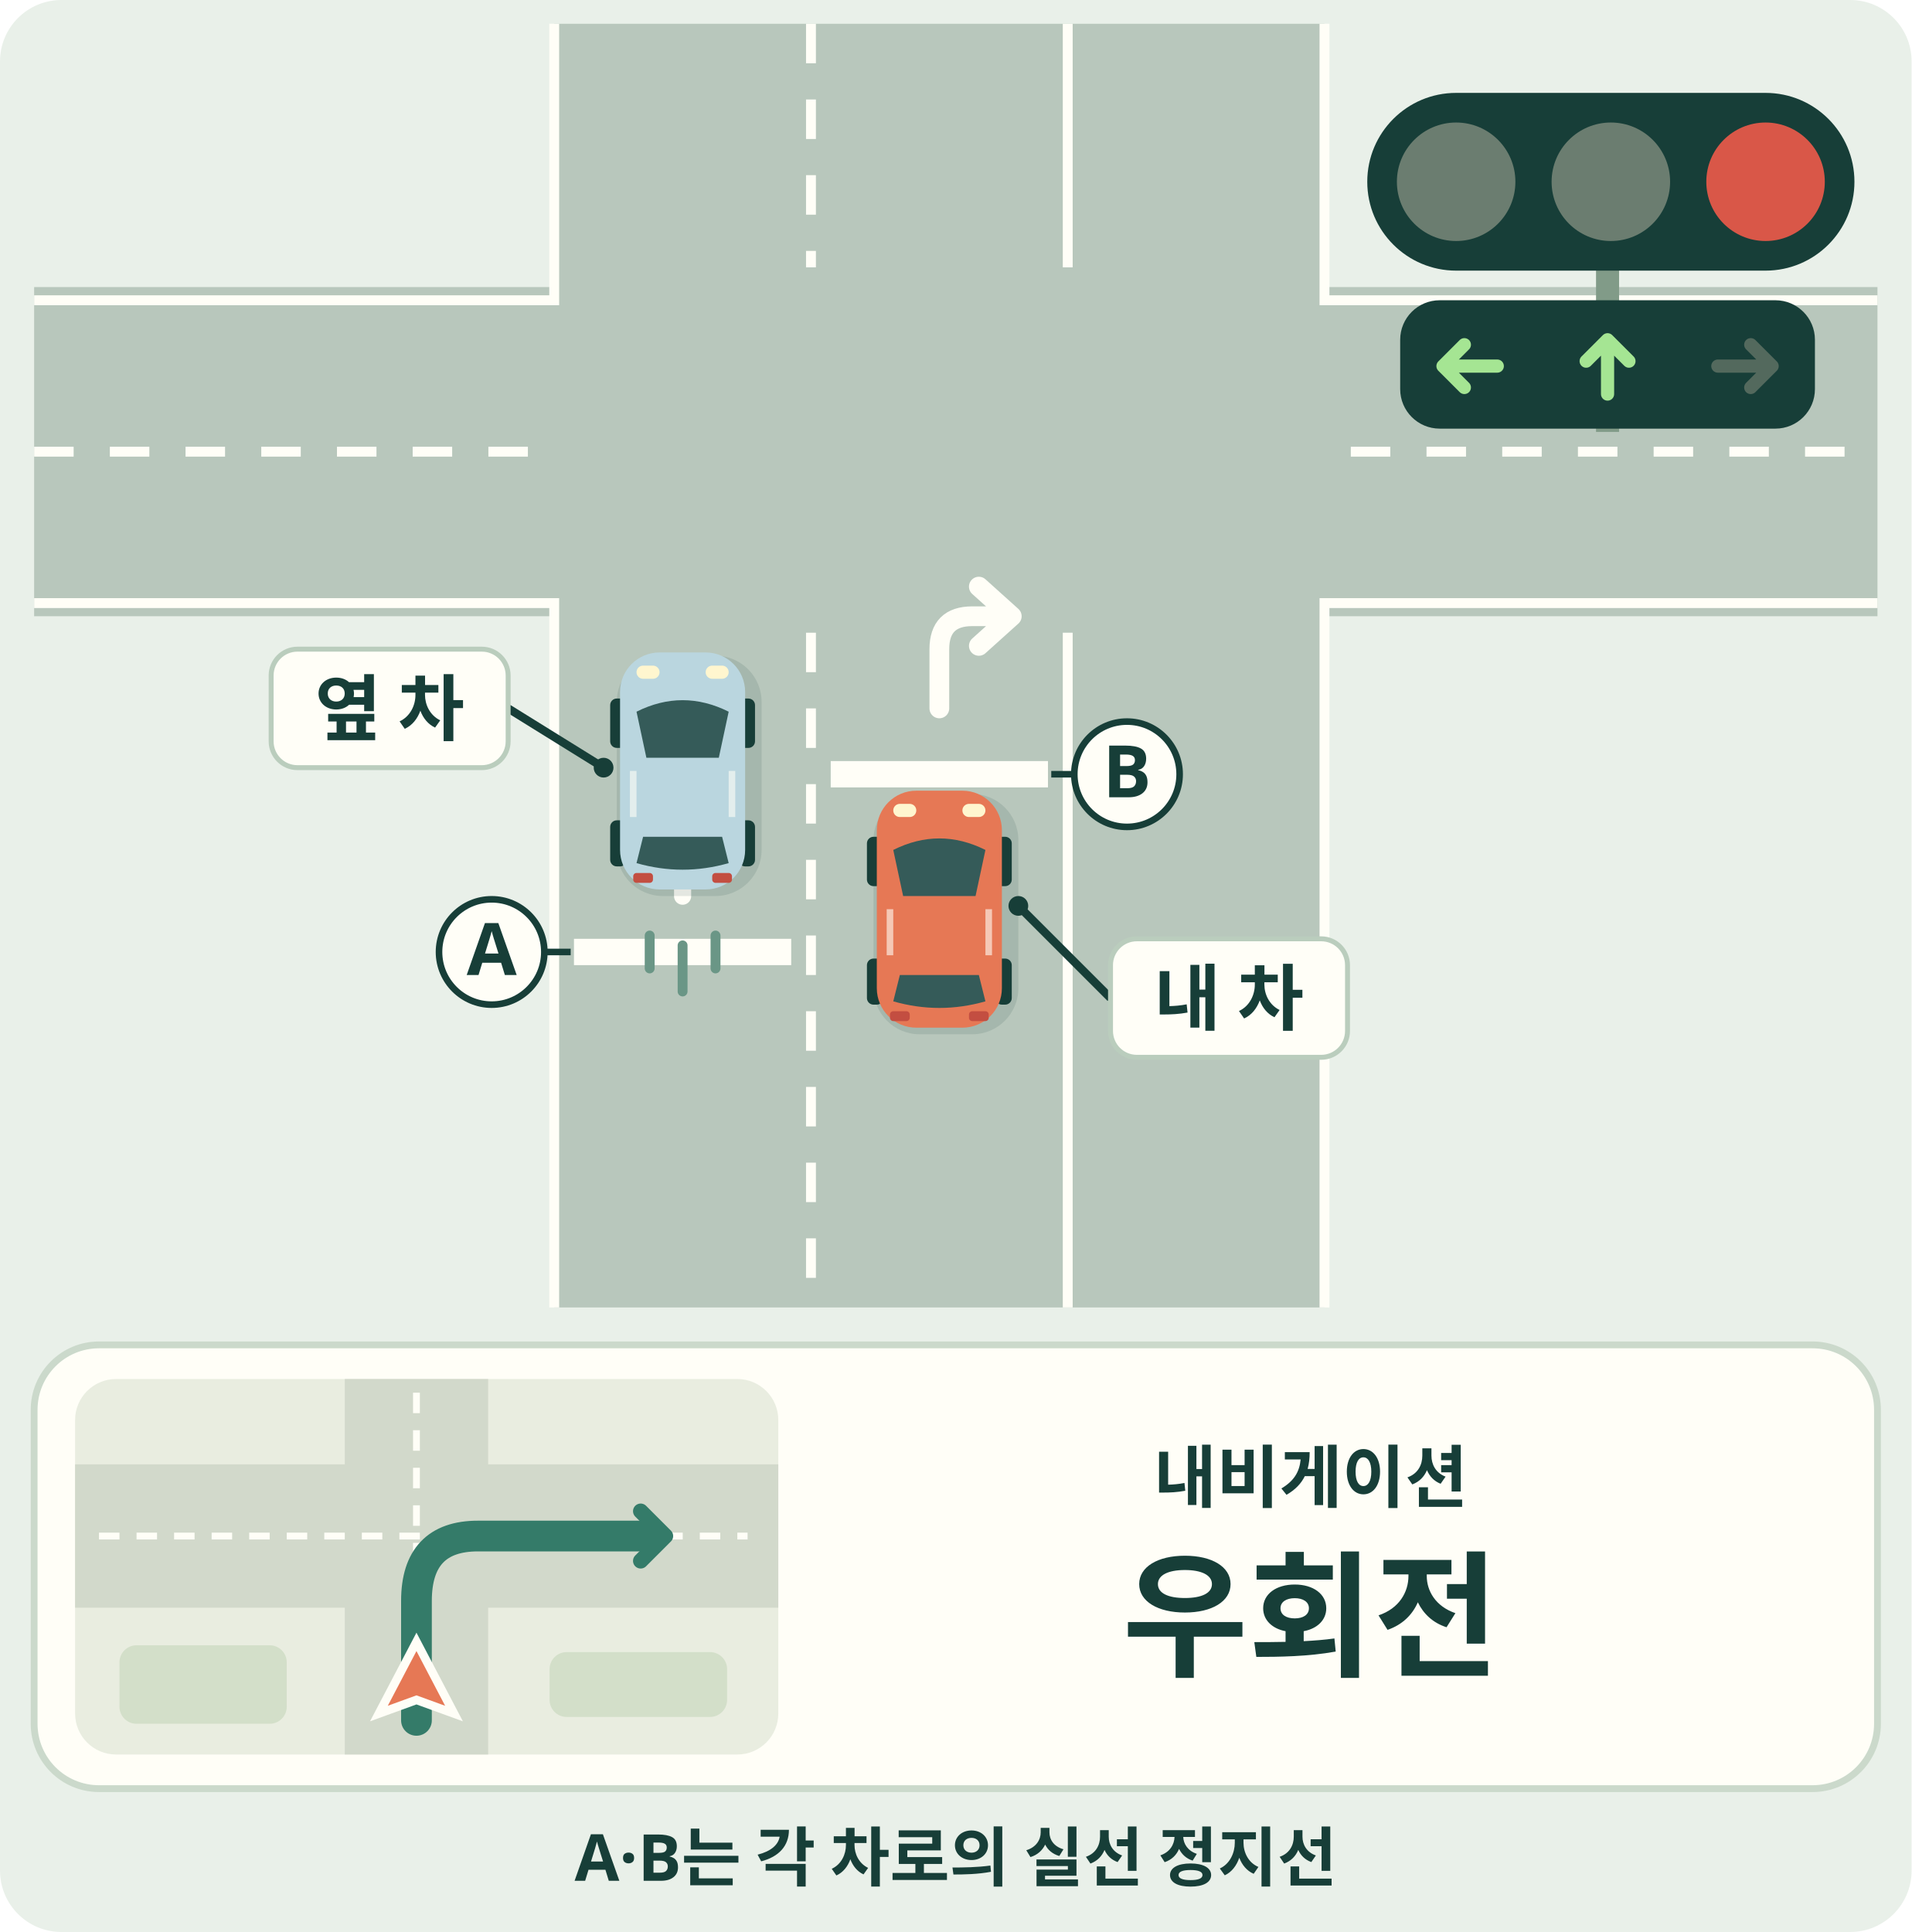
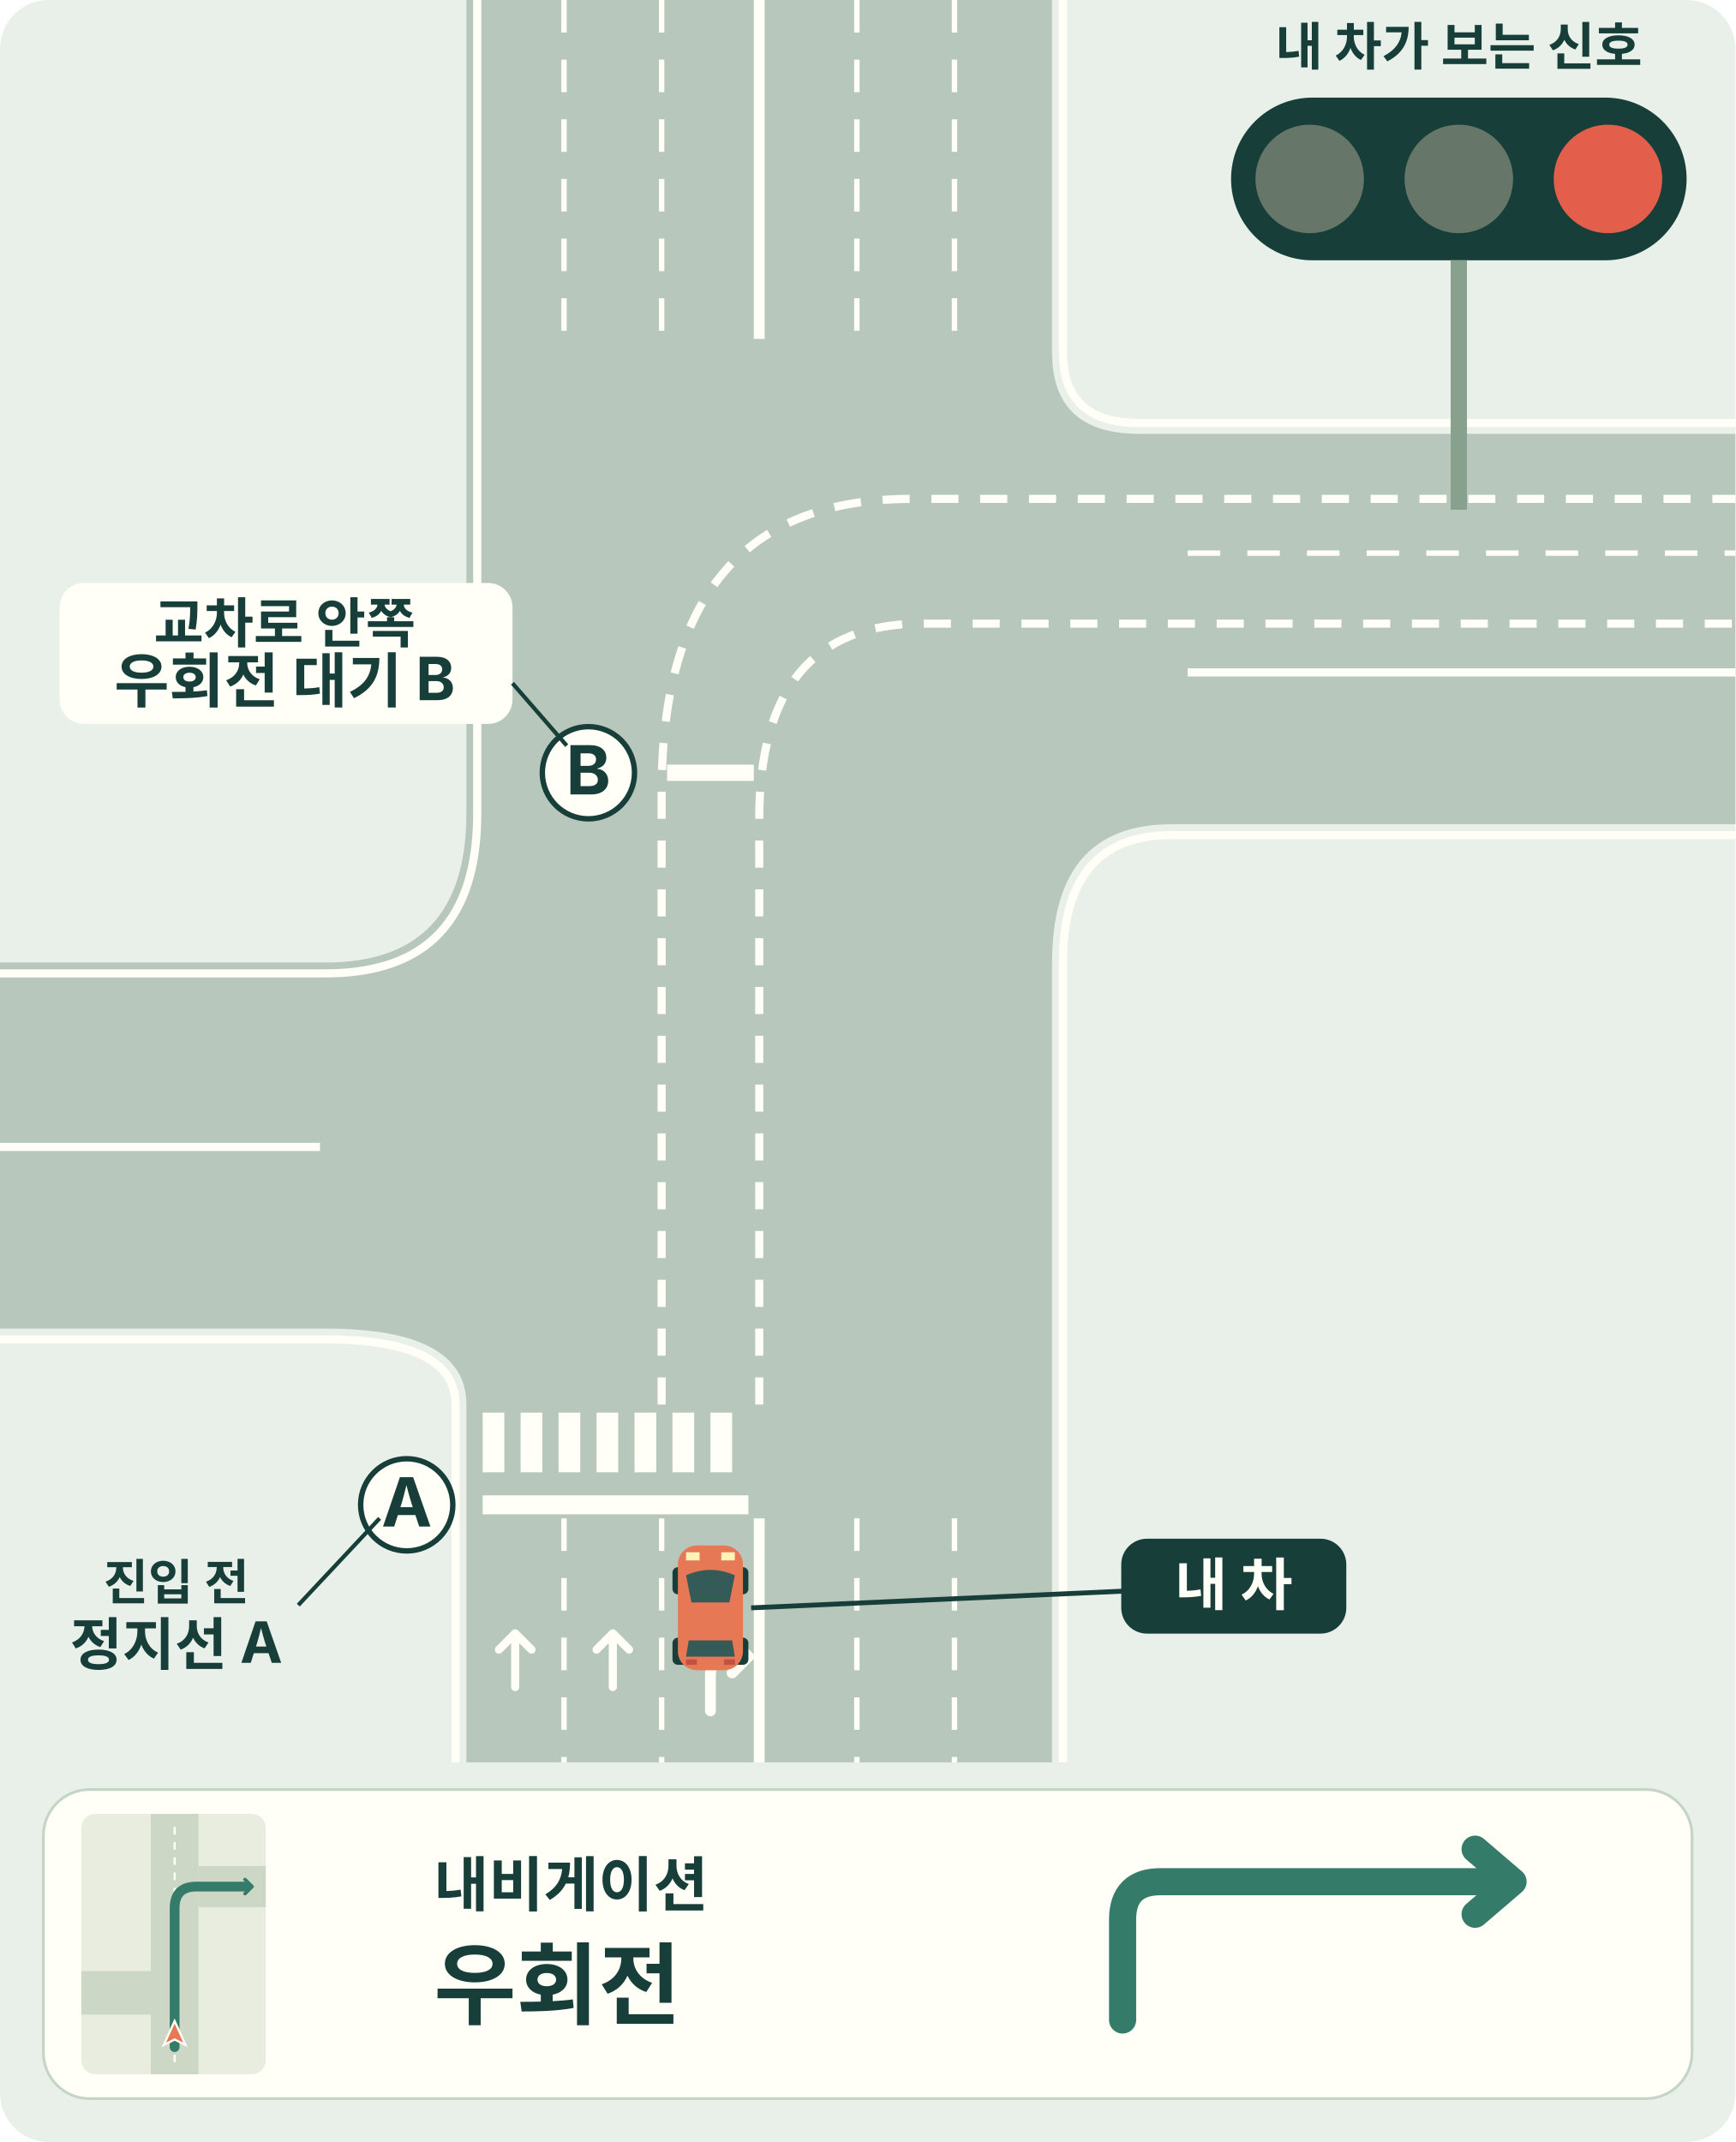
- <svg xmlns="http://www.w3.org/2000/svg" data-question-id="turn-02" viewBox="0 0 560 566" role="img" aria-label="옆 직진 차는 출발했어요. B선 앞의 나는요?. A·B는 각 차로의 실선 정지선. 빨간 원형 신호. 녹색 화살표: 좌회전, 직진. 내비 경로: 우회전. 내 차는 오른쪽 차로" class="scene-art">
-   <rect width="560" height="566" rx="18" fill="#e9f0e9" />
-   <svg width="540" height="390" viewBox="0 0 560 390" x="10" y="0" overflow="hidden">
-     <rect y="80" width="560" height="100" fill="#b8c7bc" />
-     <rect x="158" width="234" height="390" fill="#b8c7bc" />
-     <path d="M0 84h158V0M392 0v84h168M0 176h158v214M392 390V176h168" stroke="#fffef7" stroke-width="3" fill="none" />
-     <path d="M314 0v74M314 185v205" stroke="#fffef7" stroke-width="3" />
-     <path d="M236 0v74M236 185v205M0 130h150M400 130h160" stroke="#fffef7" stroke-width="3" stroke-dasharray="12 11" />
-     <g transform="translate(197 254) rotate(0) scale(0.65)">
-       <path d="M0 17v-32M-13 -3L0 -16 13 -3" fill="none" stroke="#fffef7" stroke-width="8" stroke-linecap="round" stroke-linejoin="round" />
+ <svg xmlns="http://www.w3.org/2000/svg" data-question-id="turn-02" viewBox="0 0 640 790" role="img" aria-label="빨간불. 먼 B까지 나가서 기다려도 될까요?. 빨간 원형 신호. 내비 경로: 우회전. 넓고 어긋난 교차로. 진입 전 정지선 A와 교차로 깊숙한 우회전 대기 표시 B 사이에 여러 대 길이의 진입 구간이 있음. 내 차는 A 정지선 이전. 진행할 경로에 다른 차나 보행자 없음" data-scenario-feature="deep-right-turn" style="font-family:-apple-system,BlinkMacSystemFont,'Apple SD Gothic Neo',sans-serif">
+   <rect width="640" height="790" rx="18" fill="#e9f0e9" />
+   <g data-road-layout="large-offset-intersection" data-entry-line-y="555" data-waiting-line-y="285" data-stage="before-entry">
+     <path d="M0 355H120Q172 355 172 300V0H388V130Q388 160 420 160H640V304H432Q388 304 388 355V650H172V518Q172 490 120 490H0Z" fill="#b8c7bc" />
+     <path d="M0 359H120Q176 359 176 300V0M392 0V130Q392 156 420 156H640M640 308H432Q392 308 392 355V650M168 650V518Q168 494 120 494H0" fill="none" stroke="#fffef7" stroke-width="3" />
+     <path d="M280 0V125M280 560V650" fill="none" stroke="#fffef7" stroke-width="4" />
+     <path d="M208 0V130M244 0V130M316 0V130M352 0V130M208 560V650M244 560V650M316 560V650M352 560V650" fill="none" stroke="#fffef7" stroke-width="2" stroke-dasharray="12 10" />
+     <path d="M0 423H118M438 248H640" fill="none" stroke="#fffef7" stroke-width="3" />
+     <path d="M438 204H640" fill="none" stroke="#fffef7" stroke-width="2" stroke-dasharray="12 10" />
+     <g data-crosswalk="entry">
+       <rect x="178" y="521" width="8" height="22" fill="#fffef7" />
+       <rect x="192" y="521" width="8" height="22" fill="#fffef7" />
+       <rect x="206" y="521" width="8" height="22" fill="#fffef7" />
+       <rect x="220" y="521" width="8" height="22" fill="#fffef7" />
+       <rect x="234" y="521" width="8" height="22" fill="#fffef7" />
+       <rect x="248" y="521" width="8" height="22" fill="#fffef7" />
+       <rect x="262" y="521" width="8" height="22" fill="#fffef7" />
    </g>
-     <path d="M275 208v-18q0 -10 10 -10h12m-10 -9 10 9 -10 9" stroke="#fffef7" stroke-width="6" fill="none" stroke-linecap="round" stroke-linejoin="round" />
-     <path data-marking="stop-line" data-line-id="A" data-lane="straight" d="M164 282h66" stroke="#fffef7" stroke-width="8" />
-     <path data-marking="stop-line" data-line-id="B" data-lane="right" d="M242 228h66" stroke="#fffef7" stroke-width="8" />
-     <circle cx="139" cy="282" r="16" fill="#fffef7" stroke="#173e38" stroke-width="2" />
-     <text x="139" y="289" font-size="22" fill="#173e38" font-family="Pretendard, 'Noto Sans KR', sans-serif" font-weight="700" text-anchor="middle">A</text>
-     <circle cx="332" cy="228" r="16" fill="#fffef7" stroke="#173e38" stroke-width="2" />
-     <text x="332" y="235" font-size="22" fill="#173e38" font-family="Pretendard, 'Noto Sans KR', sans-serif" font-weight="700" text-anchor="middle">B</text>
-     <path d="M155 282h8M309 228h7" stroke="#173e38" stroke-width="2" />
-     <g data-vehicle-role="own" data-car-x="275" data-car-y="268" data-car-role="내 차" data-car-side="right" data-car-dy="28" transform="translate(275 268) rotate(0) scale(1)">
-       <rect x="-20" y="-34" width="44" height="73" rx="14" fill="#173e38" opacity=".12" />
-       <rect x="-22" y="-21" width="5" height="15" rx="2" fill="#173e38" />
-       <rect x="17" y="-21" width="5" height="15" rx="2" fill="#173e38" />
-       <rect x="-22" y="16" width="5" height="14" rx="2" fill="#173e38" />
-       <rect x="17" y="16" width="5" height="14" rx="2" fill="#173e38" />
-       <rect x="-19" y="-35" width="38" height="72" rx="12" fill="#e67855" />
-       <path d="M-14 -17q14 -7 28 0l-3 14h-22Z" fill="#355b59" />
-       <path d="M-12 21h24l2 8q-14 4 -28 0Z" fill="#355b59" />
-       <path d="M-15 1v14M15 1v14" stroke="#fffef7" stroke-opacity=".6" stroke-width="2" />
-       <rect x="-14" y="-31" width="7" height="4" rx="2" fill="#fff6cf" />
-       <rect x="7" y="-31" width="7" height="4" rx="2" fill="#fff6cf" />
-       <rect x="-15" y="32" width="6" height="3" rx="1" fill="#c34e41" />
-       <rect x="9" y="32" width="6" height="3" rx="1" fill="#c34e41" />
-     </g>
-     <g data-vehicle-role="adjacent" data-car-x="197" data-car-y="226" data-car-role="옆 차" data-car-side="left" data-car-dy="-18" transform="translate(197 226) rotate(0) scale(1)">
-       <rect x="-20" y="-34" width="44" height="73" rx="14" fill="#173e38" opacity=".12" />
-       <rect x="-22" y="-21" width="5" height="15" rx="2" fill="#173e38" />
-       <rect x="17" y="-21" width="5" height="15" rx="2" fill="#173e38" />
-       <rect x="-22" y="16" width="5" height="14" rx="2" fill="#173e38" />
-       <rect x="17" y="16" width="5" height="14" rx="2" fill="#173e38" />
-       <rect x="-19" y="-35" width="38" height="72" rx="12" fill="#bad6df" />
-       <path d="M-14 -17q14 -7 28 0l-3 14h-22Z" fill="#355b59" />
-       <path d="M-12 21h24l2 8q-14 4 -28 0Z" fill="#355b59" />
-       <path d="M-15 1v14M15 1v14" stroke="#fffef7" stroke-opacity=".6" stroke-width="2" />
-       <rect x="-14" y="-31" width="7" height="4" rx="2" fill="#fff6cf" />
-       <rect x="7" y="-31" width="7" height="4" rx="2" fill="#fff6cf" />
-       <rect x="-15" y="32" width="6" height="3" rx="1" fill="#c34e41" />
-       <rect x="9" y="32" width="6" height="3" rx="1" fill="#c34e41" />
-     </g>
-     <path d="M187 277v10M197 280v14M207 277v10" stroke="#6a9686" stroke-width="3" stroke-linecap="round" />
-     <g data-signal-type="road" transform="translate(405 21)">
-       <path d="M73 48v55" stroke="#819b88" stroke-width="7" />
-       <rect width="148" height="54" rx="27" fill="#173e38" />
-       <circle cx="27" cy="27" r="18" fill="#6b7d70" />
-       <circle cx="74" cy="27" r="18" fill="#6b7d70" />
-       <circle cx="121" cy="27" r="18" fill="#d95748" />
-       <rect x="10" y="63" width="126" height="39" rx="12" fill="#173e38" />
-       <g data-arrow="left" data-lit="true">
-         <g transform="translate(31 83) rotate(-90) scale(0.5)">
-           <path d="M0 17v-32M-13 -3L0 -16 13 -3" fill="none" stroke="#a5e593" stroke-width="8" stroke-linecap="round" stroke-linejoin="round" />
-         </g>
-       </g>
-       <g data-arrow="straight" data-lit="true">
-         <g transform="translate(73 83) rotate(0) scale(0.5)">
-           <path d="M0 17v-32M-13 -3L0 -16 13 -3" fill="none" stroke="#a5e593" stroke-width="8" stroke-linecap="round" stroke-linejoin="round" />
-         </g>
-       </g>
-       <g data-arrow="right" data-lit="false">
-         <g transform="translate(115 83) rotate(90) scale(0.5)">
-           <path d="M0 17v-32M-13 -3L0 -16 13 -3" fill="none" stroke="#53695d" stroke-width="8" stroke-linecap="round" stroke-linejoin="round" />
-         </g>
+     <path data-marking="stop-line" data-line-id="A" d="M178 555H276" stroke="#fffef7" stroke-width="7" />
+     <path d="M244 518V292Q244 184 336 184H640" fill="none" stroke="#fffef7" stroke-width="3" stroke-dasharray="10 8" />
+     <path d="M280 518V302Q280 230 340 230H640" fill="none" stroke="#fffef7" stroke-width="3" stroke-dasharray="10 8" />
+     <path data-marking="waiting-guide" data-line-id="B" d="M246 285H278" stroke="#fffef7" stroke-width="6" />
+     <circle cx="150" cy="555" r="17" fill="#fffef7" stroke="#173e38" stroke-width="2" />
+     <text x="150" y="563" font-size="25" fill="#173e38" font-weight="700" text-anchor="middle">A</text>
+     <circle cx="217" cy="285" r="17" fill="#fffef7" stroke="#173e38" stroke-width="2" />
+     <text x="217" y="293" font-size="25" fill="#173e38" font-weight="700" text-anchor="middle">B</text>
+     <path d="M0 17V-16m-10 10 10-10 10 10" fill="none" stroke="#fffef7" stroke-width="5" stroke-linecap="round" stroke-linejoin="round" transform="translate(190 612) rotate(0) scale(0.6)" />
+     <path d="M0 17V-16m-10 10 10-10 10 10" fill="none" stroke="#fffef7" stroke-width="5" stroke-linecap="round" stroke-linejoin="round" transform="translate(226 612) rotate(0) scale(0.6)" />
+     <path d="M262 631v-13q0-7 7-7h7m-6-6 6 6-6 6" fill="none" stroke="#fffef7" stroke-width="4" stroke-linecap="round" />
+     <text x="65" y="590" font-size="18" fill="#173e38" font-weight="700" text-anchor="middle">진입 전</text>
+     <text x="65" y="614" font-size="21" fill="#173e38" font-weight="700" text-anchor="middle">정지선 A</text>
+     <path d="M110 592L140 560" fill="none" stroke="#173e38" stroke-width="1.5" />
+     <rect x="22" y="215" width="167" height="52" rx="9" fill="#fffef7" />
+     <text x="105" y="237" font-size="20" fill="#173e38" font-weight="700" text-anchor="middle">교차로 안쪽</text>
+     <text x="105" y="259" font-size="22" fill="#173e38" font-weight="700" text-anchor="middle">우회전 대기 B</text>
+     <path d="M189 252L209 275" fill="none" stroke="#173e38" stroke-width="1.5" />
+   </g>
+   <g data-vehicle-role="own" data-car-x="262" data-car-y="593" data-car-length="46" transform="translate(262 593) rotate(0)">
+     <rect x="-14" y="-15" width="28" height="10" rx="2" fill="#173e38" />
+     <rect x="-14" y="11" width="28" height="10" rx="2" fill="#173e38" />
+     <rect x="-12" y="-23" width="24" height="46" rx="7" fill="#e67855" />
+     <path d="M-9 -12q9-4 18 0l-2 10h-14ZM-8 12h16l1 6h-18Z" fill="#355b59" />
+     <path d="M-9 -19h5m8 0h5" stroke="#fff3b8" stroke-width="3" />
+     <path d="M-9 20h4m10 0h4" stroke="#c25142" stroke-width="2" />
+   </g>
+   <g>
+     <path d="M455 585L277 593" fill="none" stroke="#173e38" stroke-width="1.8" />
+     <rect x="414" y="568" width="82" height="34" rx="9" fill="#173e38" stroke="#173e38" />
+     <text x="455" y="592" font-size="21" fill="#173e38" font-weight="700" text-anchor="middle" style="fill:#fffef7">내 차</text>
+   </g>
+   <g data-signal-type="road" transform="translate(454 36)">
+     <rect width="168" height="60" rx="30" fill="#173e38" />
+     <circle cx="29" cy="30" r="20" fill="#66776a" />
+     <circle cx="84" cy="30" r="20" fill="#66776a" />
+     <circle cx="139" cy="30" r="20" fill="#e35f4c" />
+     <path d="M84 60v92" stroke="#88a08e" stroke-width="6" />
+     <text x="84" y="-12" font-size="19" fill="#173e38" font-weight="700" text-anchor="middle">내 차가 보는 신호</text>
+   </g>
+   <g data-navigation="offset-junction" transform="translate(16 660)">
+     <rect width="608" height="114" rx="17" fill="#fffef7" stroke="#c4d4c5" />
+     <g transform="translate(14 9) scale(.4)">
+       <g>
+         <rect width="170" height="240" rx="13" fill="#e8ede0" />
+         <rect x="64" width="44" height="240" fill="#ccd7c5" />
+         <path d="M108 48H170V86H108M0 145H64V185H0" fill="#ccd7c5" />
+         <path d="M86 12V230" stroke="#fffef7" stroke-width="2" stroke-dasharray="7 7" />
+         <path d="M86 215V87Q86 67 106 67H150" fill="none" stroke="#347b69" stroke-width="9" stroke-linecap="round" />
+         <path d="M0 17V-16m-10 10 10-10 10 10" fill="none" stroke="#347b69" stroke-width="5" stroke-linecap="round" stroke-linejoin="round" transform="translate(147 67) rotate(90) scale(0.65)" />
+         <path d="M86 191l-10 22 10-5 10 5Z" fill="#e67855" stroke="#fffef7" stroke-width="2" />
      </g>
    </g>
-     <g class="vehicle-callout">
-       <path d="M327 296L299 268" stroke="#173e38" stroke-width="2.5" />
-       <circle cx="299" cy="268" r="3" fill="#173e38" />
-       <rect x="327" y="278" width="72" height="36" rx="8" fill="#fffef7" stroke="#bacdbd" stroke-width="1.5" />
-       <text x="363" y="304" font-size="22" fill="#173e38" font-family="Pretendard, 'Noto Sans KR', sans-serif" font-weight="700" text-anchor="middle">내 차</text>
-     </g>
-     <g class="vehicle-callout">
-       <path d="M144 208L173 226" stroke="#173e38" stroke-width="2.5" />
-       <circle cx="173" cy="226" r="3" fill="#173e38" />
-       <rect x="72" y="190" width="72" height="36" rx="8" fill="#fffef7" stroke="#bacdbd" stroke-width="1.5" />
-       <text x="108" y="216" font-size="22" fill="#173e38" font-family="Pretendard, 'Noto Sans KR', sans-serif" font-weight="700" text-anchor="middle">옆 차</text>
-     </g>
-   </svg>
-   <g transform="translate(10 394)">
-     <rect width="540" height="130" rx="19" fill="#fffef7" stroke="#cbd9cb" stroke-width="2" />
-     <rect x="12" y="10" width="206" height="110" rx="12" fill="#e9ede0" />
-     <rect x="91" y="10" width="42" height="110" fill="#d2d9cb" />
-     <rect x="12" y="35" width="206" height="42" fill="#d2d9cb" />
-     <path d="M112 14v100M19 56h190" stroke="#fffef7" stroke-width="2" stroke-dasharray="6 5" />
-     <rect x="25" y="88" width="49" height="23" rx="5" fill="#d3dfc9" />
-     <rect x="151" y="90" width="52" height="19" rx="5" fill="#d3dfc9" />
-     <path d="M112 110V75Q112 56 130 56H177" fill="none" stroke="#347b69" stroke-width="9" stroke-linecap="round" stroke-linejoin="round" />
-     <g transform="translate(176 56) rotate(90) scale(0.56)">
-       <path d="M0 17v-32M-13 -3L0 -16 13 -3" fill="none" stroke="#347b69" stroke-width="8" stroke-linecap="round" stroke-linejoin="round" />
-     </g>
-     <path d="M112 87l-11 21 11 -4 11 4Z" fill="#e67855" stroke="#fffef7" stroke-width="2.5" />
-     <text x="374" y="46" font-size="20" fill="#173e38" font-family="Pretendard, 'Noto Sans KR', sans-serif" font-weight="700" text-anchor="middle">내비게이션</text>
-     <text x="374" y="94" font-size="40" fill="#173e38" font-family="Pretendard, 'Noto Sans KR', sans-serif" font-weight="700" text-anchor="middle">우회전</text>
+     <text x="144" y="43" font-size="22" fill="#173e38" font-weight="700">내비게이션</text>
+     <text x="144" y="84" font-size="33" fill="#173e38" font-weight="700">우회전</text>
+     <path d="M398 85V48q0-14 14-14h130m-14-12 14 12-14 12" fill="none" stroke="#347b69" stroke-width="10" stroke-linecap="round" stroke-linejoin="round" />
  </g>
-   <text x="280" y="551" font-size="19" fill="#173e38" font-family="Pretendard, 'Noto Sans KR', sans-serif" font-weight="700" text-anchor="middle">A·B는 각 차로의 실선 정지선</text>
</svg>
